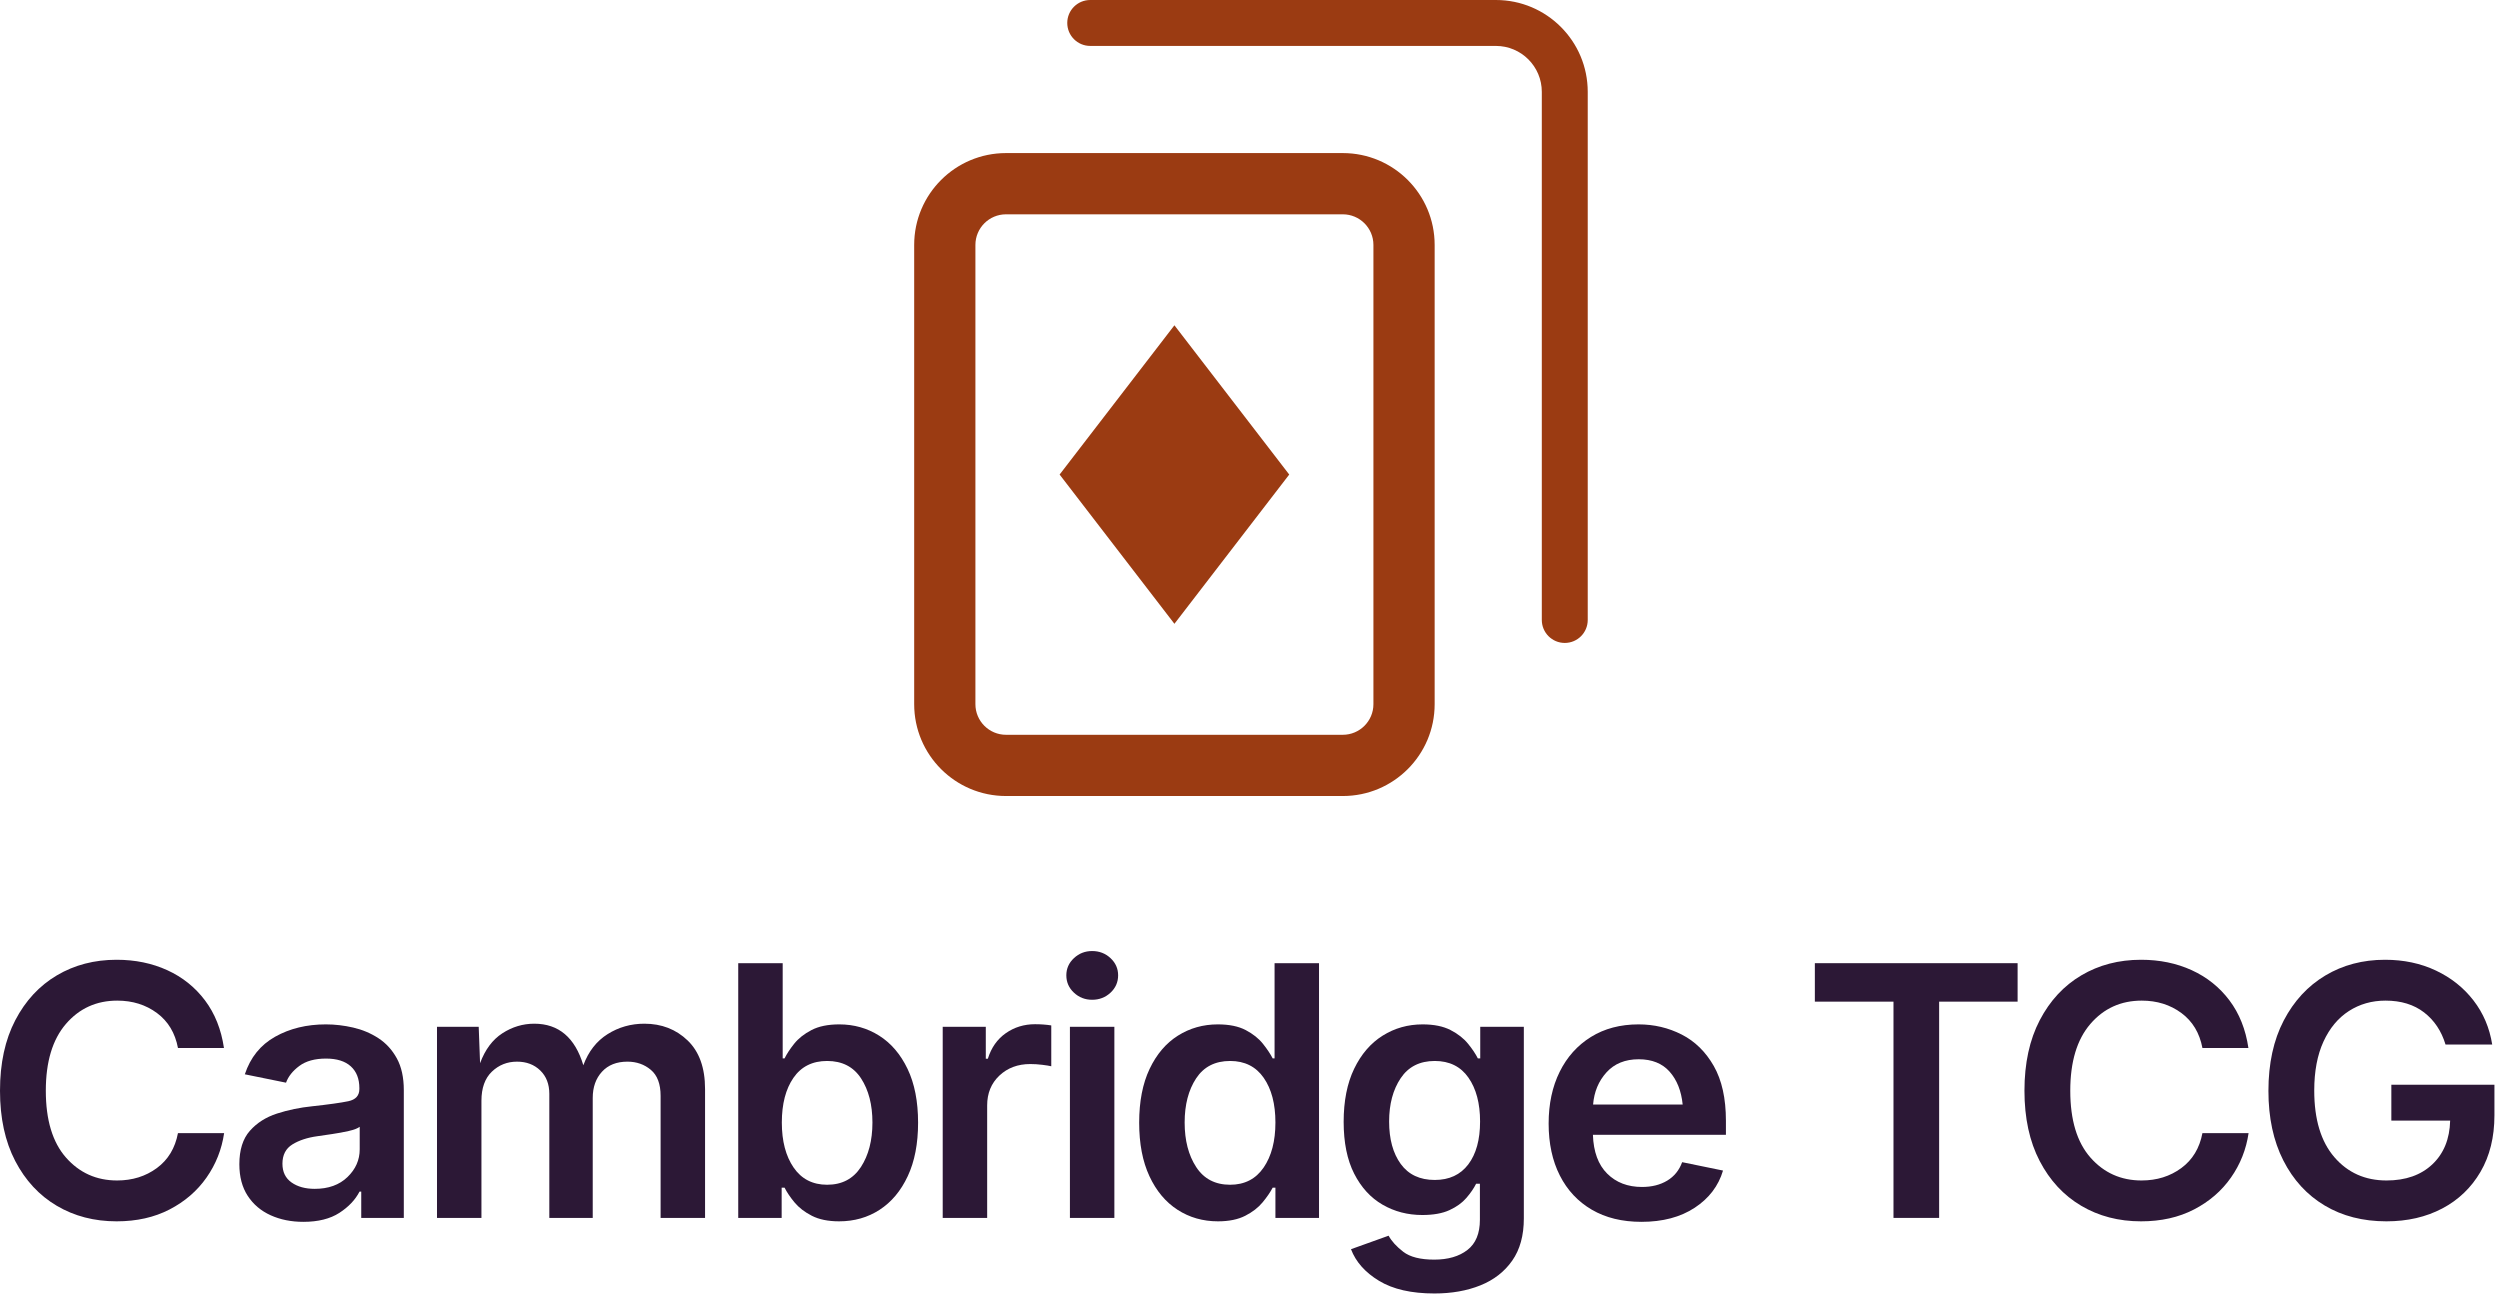
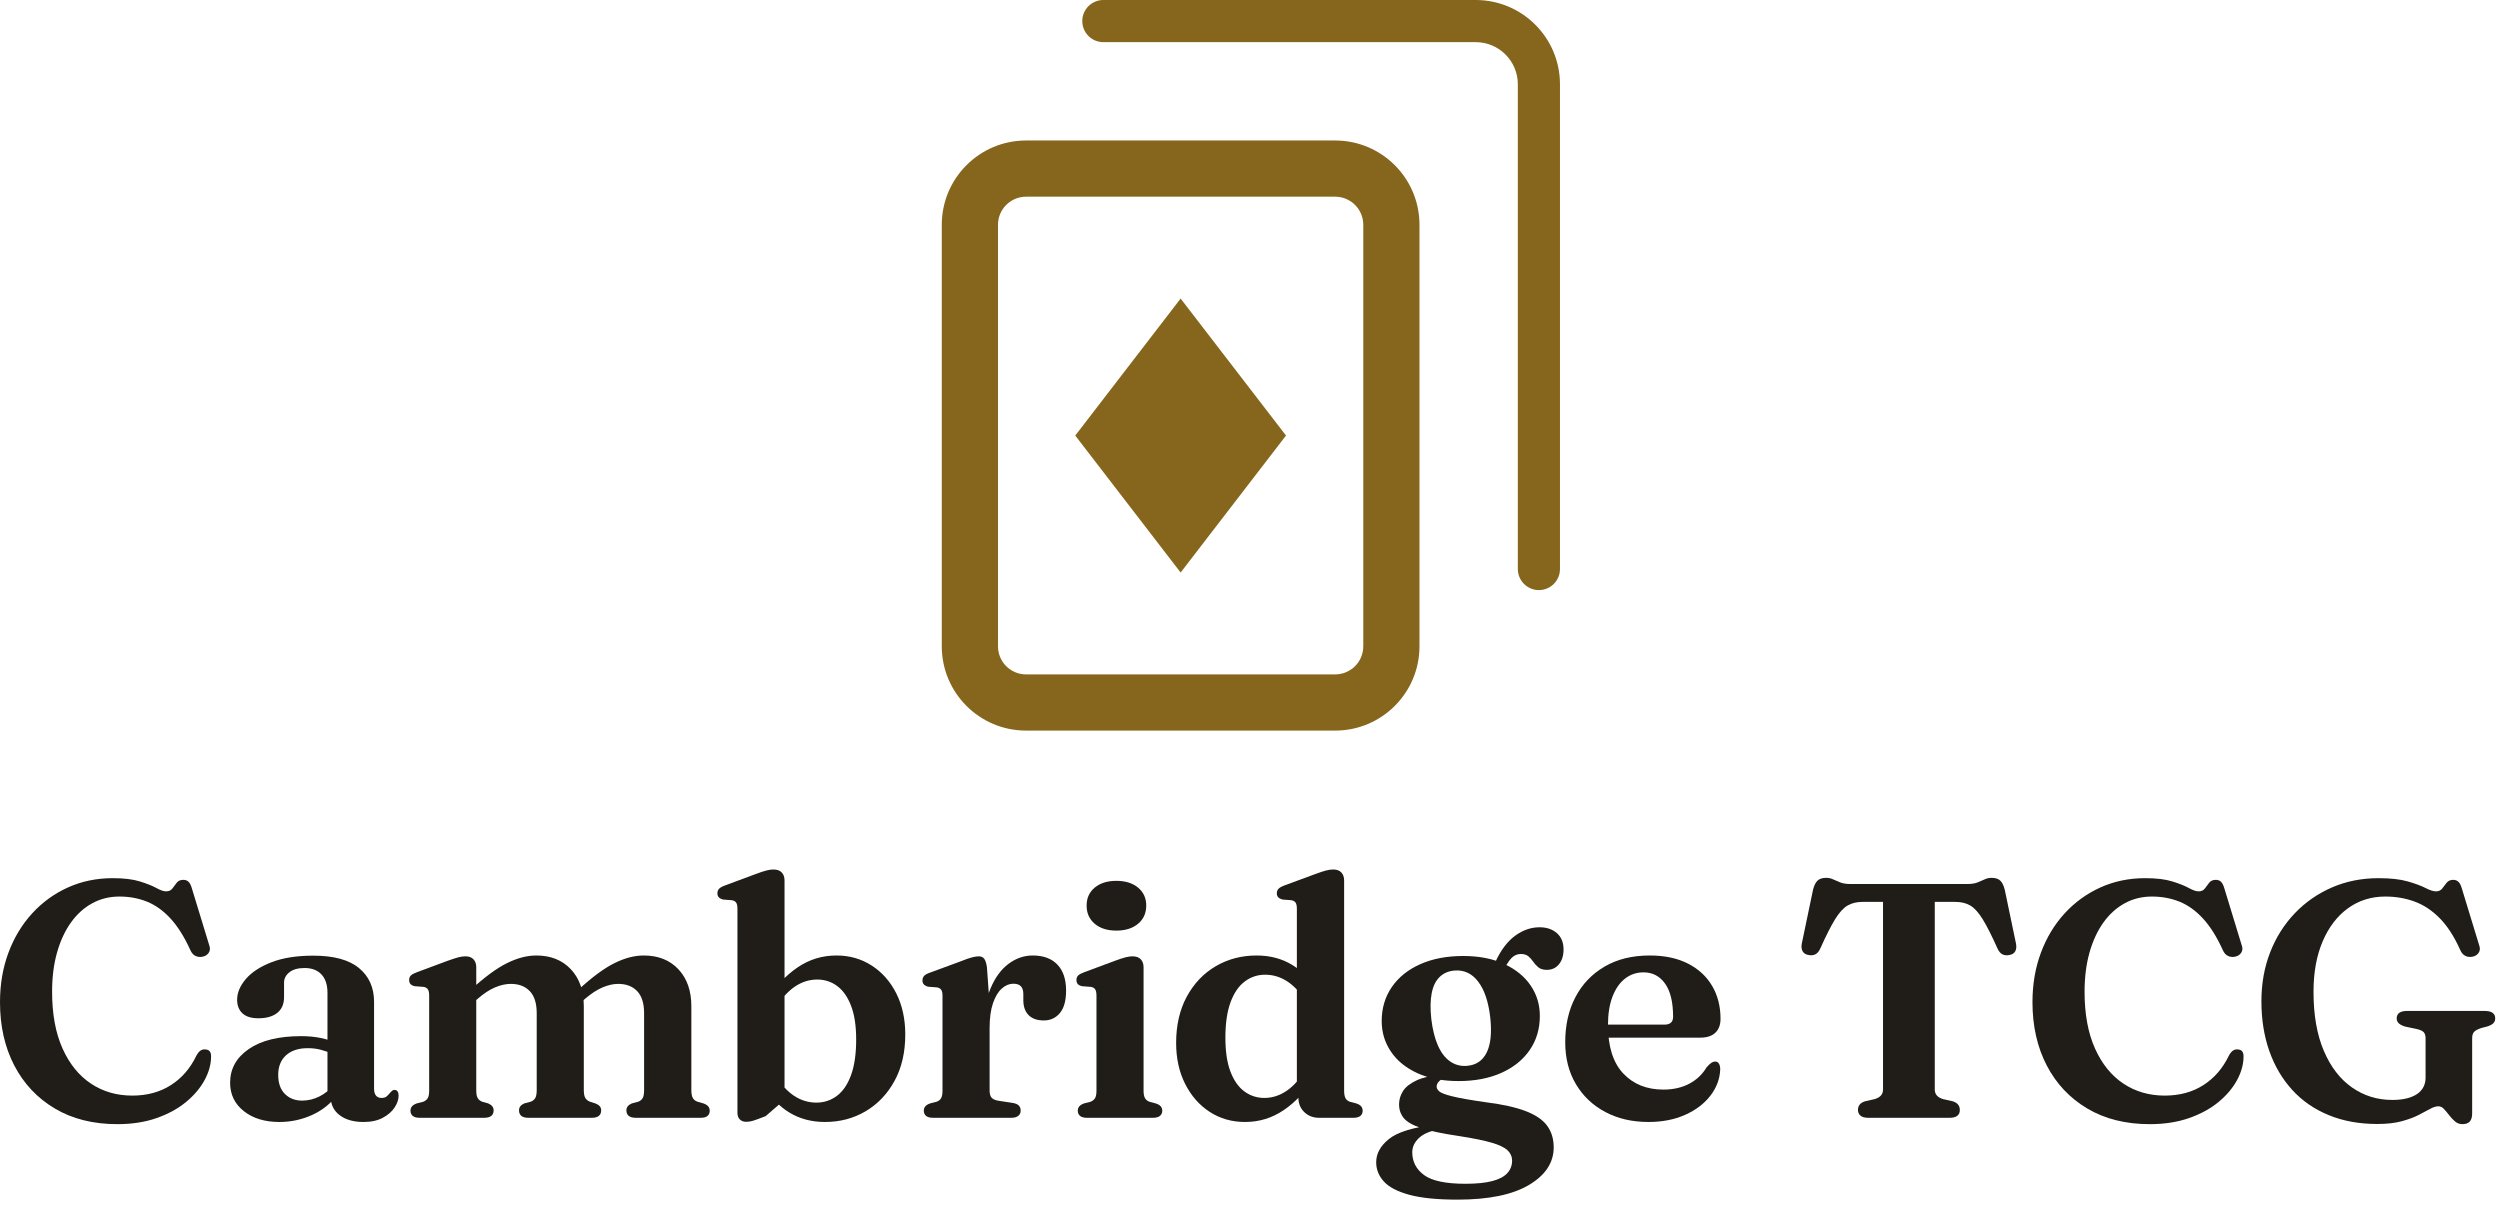
- <svg xmlns="http://www.w3.org/2000/svg" width="402" height="208" viewBox="0 0 402 208">
+ <svg xmlns="http://www.w3.org/2000/svg" width="438" height="211" viewBox="0 0 438 211">
  <g id="cambridge-tcg">
    <g id="mark">
-       <path id="mark-back-card" d="M175.308 0 L240.538 0 C248.696 0 255.308 6.612 255.308 14.769 L255.308 99.692 C255.308 101.731 253.655 103.385 251.615 103.385 C249.576 103.385 247.923 101.731 247.923 99.692 L247.923 14.769 C247.923 10.691 244.617 7.385 240.538 7.385 L175.308 7.385 C173.269 7.385 171.615 5.731 171.615 3.692 C171.615 1.653 173.269 0 175.308 0 Z" fill="#9b3b12" />
-       <path id="mark-front-card" d="M161.769 24.615 L215.923 24.615 C224.08 24.615 230.692 31.228 230.692 39.385 L230.692 113.231 C230.692 121.388 224.08 128 215.923 128 L161.769 128 C153.612 128 147 121.388 147 113.231 L147 39.385 C147 31.228 153.612 24.615 161.769 24.615 Z M161.769 34.462 C159.05 34.462 156.846 36.666 156.846 39.385 L156.846 113.231 C156.846 115.95 159.05 118.154 161.769 118.154 L215.923 118.154 C218.642 118.154 220.846 115.95 220.846 113.231 L220.846 39.385 C220.846 36.666 218.642 34.462 215.923 34.462 Z" fill="#9b3b12" />
-       <path id="mark-pip" d="M188.846 52.308 L207.308 76.308 L188.846 100.308 L170.385 76.308 Z" fill="#9b3b12" />
+       <path id="mark-back-card" d="M193.308 0 L258.538 0 C266.696 0 273.308 6.612 273.308 14.769 L273.308 99.692 C273.308 101.731 271.655 103.385 269.615 103.385 C267.576 103.385 265.923 101.731 265.923 99.692 L265.923 14.769 C265.923 10.691 262.617 7.385 258.538 7.385 L193.308 7.385 C191.269 7.385 189.615 5.731 189.615 3.692 C189.615 1.653 191.269 0 193.308 0 Z" fill="#86661c" />
+       <path id="mark-front-card" d="M179.769 24.615 L233.923 24.615 C242.08 24.615 248.692 31.228 248.692 39.385 L248.692 113.231 C248.692 121.388 242.08 128 233.923 128 L179.769 128 C171.612 128 165 121.388 165 113.231 L165 39.385 C165 31.228 171.612 24.615 179.769 24.615 Z M179.769 34.462 C177.05 34.462 174.846 36.666 174.846 39.385 L174.846 113.231 C174.846 115.95 177.05 118.154 179.769 118.154 L233.923 118.154 C236.642 118.154 238.846 115.95 238.846 113.231 L238.846 39.385 C238.846 36.666 236.642 34.462 233.923 34.462 Z" fill="#86661c" />
+       <path id="mark-pip" d="M206.846 52.308 L225.308 76.308 L206.846 100.308 L188.385 76.308 Z" fill="#86661c" />
    </g>
    <g id="wordmark">
-       <path d="M18.748 196.39 C15.156 196.39 11.949 195.556 9.127 193.888 C6.304 192.22 4.078 189.82 2.447 186.686 C0.816 183.552 0 179.786 0 175.387 C0 170.971 0.82 167.191 2.46 164.048 C4.101 160.905 6.332 158.5 9.154 156.832 C11.976 155.164 15.174 154.33 18.748 154.33 C21.735 154.33 24.452 154.889 26.899 156.007 C29.346 157.125 31.366 158.742 32.96 160.859 C34.555 162.976 35.572 165.528 36.012 168.515 L28.617 168.515 C28.159 166.096 27.032 164.222 25.236 162.893 C23.44 161.565 21.314 160.9 18.858 160.9 C15.504 160.9 12.751 162.151 10.597 164.653 C8.444 167.154 7.367 170.733 7.367 175.387 C7.367 180.097 8.449 183.68 10.611 186.136 C12.774 188.592 15.513 189.82 18.831 189.82 C21.286 189.82 23.417 189.155 25.222 187.827 C27.027 186.498 28.159 184.624 28.617 182.205 L36.039 182.205 C35.654 184.826 34.711 187.208 33.208 189.352 C31.705 191.497 29.726 193.206 27.27 194.479 C24.814 195.753 21.974 196.39 18.748 196.39 Z" fill="#2c1836" />
-       <path d="M48.769 196.472 C46.827 196.472 45.077 196.119 43.519 195.414 C41.961 194.708 40.733 193.668 39.835 192.294 C38.937 190.919 38.488 189.224 38.488 187.208 C38.488 184.899 39.052 183.108 40.179 181.834 C41.306 180.56 42.763 179.635 44.55 179.057 C46.336 178.48 48.22 178.091 50.199 177.889 C52.875 177.596 54.808 177.326 55.999 177.078 C57.19 176.831 57.786 176.176 57.786 175.113 L57.786 174.975 C57.786 173.472 57.328 172.304 56.412 171.47 C55.495 170.636 54.167 170.219 52.426 170.219 C50.629 170.219 49.2 170.613 48.137 171.401 C47.074 172.189 46.359 173.087 45.993 174.095 L39.368 172.748 C40.266 170.036 41.892 168.02 44.247 166.701 C46.602 165.381 49.319 164.721 52.398 164.721 C53.846 164.721 55.307 164.891 56.783 165.23 C58.258 165.569 59.61 166.137 60.837 166.934 C62.065 167.732 63.055 168.813 63.806 170.178 C64.558 171.543 64.933 173.252 64.933 175.305 L64.933 195.84 L58.088 195.84 L58.088 191.607 L57.814 191.607 C57.135 192.926 56.054 194.067 54.57 195.029 C53.085 195.991 51.152 196.472 48.769 196.472 Z M50.611 191.167 C52.81 191.167 54.565 190.534 55.875 189.27 C57.186 188.005 57.841 186.521 57.841 184.817 L57.841 181.188 C57.511 181.444 56.925 181.669 56.082 181.861 C55.239 182.054 54.345 182.219 53.401 182.356 C52.458 182.494 51.674 182.608 51.051 182.7 C49.438 182.92 48.096 183.36 47.024 184.019 C45.952 184.679 45.416 185.715 45.416 187.126 C45.416 188.445 45.901 189.449 46.873 190.136 C47.844 190.823 49.09 191.167 50.611 191.167 Z" fill="#2c1836" />
-       <path d="M70.269 195.84 L70.269 165.106 L76.976 165.106 L77.196 170.962 C78.003 168.781 79.198 167.177 80.784 166.151 C82.369 165.125 84.078 164.611 85.91 164.611 C89.832 164.611 92.462 166.838 93.8 171.291 C94.625 169.074 95.926 167.406 97.704 166.288 C99.481 165.17 101.451 164.611 103.614 164.611 C106.381 164.611 108.7 165.509 110.569 167.305 C112.438 169.101 113.373 171.704 113.373 175.113 L113.373 195.84 L106.225 195.84 L106.225 176.212 C106.225 174.306 105.703 172.913 104.659 172.034 C103.614 171.154 102.359 170.714 100.892 170.714 C99.151 170.714 97.786 171.255 96.796 172.336 C95.807 173.417 95.312 174.819 95.312 176.542 L95.312 195.84 L88.33 195.84 L88.33 175.882 C88.33 174.325 87.844 173.074 86.873 172.13 C85.901 171.186 84.655 170.714 83.134 170.714 C81.558 170.714 80.211 171.25 79.093 172.322 C77.975 173.394 77.416 174.957 77.416 177.009 L77.416 195.84 Z" fill="#2c1836" />
-       <path d="M134.927 196.39 C133.168 196.39 131.706 196.092 130.543 195.496 C129.379 194.901 128.449 194.181 127.752 193.338 C127.056 192.495 126.524 191.707 126.158 190.974 L125.691 190.974 L125.691 195.84 L118.708 195.84 L118.708 154.88 L125.856 154.88 L125.856 170.192 L126.158 170.192 C126.506 169.477 127.019 168.694 127.697 167.842 C128.375 166.989 129.301 166.256 130.474 165.642 C131.647 165.028 133.14 164.721 134.955 164.721 C137.319 164.721 139.458 165.326 141.374 166.536 C143.289 167.745 144.81 169.528 145.937 171.883 C147.064 174.237 147.628 177.119 147.628 180.528 C147.628 183.9 147.073 186.768 145.964 189.132 C144.856 191.497 143.348 193.297 141.442 194.534 C139.536 195.771 137.365 196.39 134.927 196.39 Z M133.003 190.507 C135.385 190.507 137.195 189.559 138.432 187.662 C139.669 185.765 140.288 183.378 140.288 180.501 C140.288 177.642 139.678 175.278 138.46 173.408 C137.241 171.539 135.422 170.604 133.003 170.604 C130.639 170.604 128.834 171.507 127.587 173.312 C126.341 175.117 125.718 177.513 125.718 180.501 C125.718 183.488 126.35 185.902 127.615 187.744 C128.879 189.586 130.675 190.507 133.003 190.507 Z" fill="#2c1836" />
-       <path d="M151.588 195.84 L151.588 165.106 L158.516 165.106 L158.516 170.247 L158.846 170.247 C159.395 168.469 160.358 167.099 161.732 166.137 C163.107 165.175 164.673 164.694 166.433 164.694 C167.349 164.694 168.22 164.758 169.044 164.886 L169.044 171.456 C168.751 171.383 168.275 171.305 167.615 171.223 C166.955 171.14 166.305 171.099 165.663 171.099 C163.666 171.099 162.012 171.718 160.701 172.955 C159.391 174.192 158.736 175.791 158.736 177.752 L158.736 195.84 Z" fill="#2c1836" />
-       <path d="M172.043 195.84 L172.043 165.106 L179.19 165.106 L179.19 195.84 Z M175.617 160.763 C174.48 160.763 173.505 160.383 172.689 159.622 C171.873 158.861 171.466 157.931 171.466 156.832 C171.466 155.751 171.873 154.83 172.689 154.069 C173.505 153.308 174.48 152.928 175.617 152.928 C176.771 152.928 177.756 153.308 178.572 154.069 C179.387 154.83 179.795 155.751 179.795 156.832 C179.795 157.931 179.387 158.861 178.572 159.622 C177.756 160.383 176.771 160.763 175.617 160.763 Z" fill="#2c1836" />
-       <path d="M195.851 196.39 C193.432 196.39 191.265 195.771 189.35 194.534 C187.435 193.297 185.928 191.497 184.828 189.132 C183.728 186.768 183.179 183.9 183.179 180.528 C183.179 177.119 183.738 174.237 184.856 171.883 C185.973 169.528 187.49 167.745 189.405 166.536 C191.32 165.326 193.46 164.721 195.824 164.721 C197.657 164.721 199.155 165.028 200.319 165.642 C201.482 166.256 202.403 166.989 203.081 167.842 C203.759 168.694 204.282 169.477 204.648 170.192 L204.951 170.192 L204.951 154.88 L212.098 154.88 L212.098 195.84 L205.088 195.84 L205.088 190.974 L204.648 190.974 C204.263 191.707 203.723 192.495 203.026 193.338 C202.33 194.181 201.4 194.901 200.236 195.496 C199.072 196.092 197.611 196.39 195.851 196.39 Z M197.803 190.507 C200.131 190.507 201.927 189.586 203.191 187.744 C204.456 185.902 205.088 183.488 205.088 180.501 C205.088 177.513 204.46 175.117 203.205 173.312 C201.95 171.507 200.149 170.604 197.803 170.604 C195.384 170.604 193.561 171.539 192.333 173.408 C191.105 175.278 190.491 177.642 190.491 180.501 C190.491 183.378 191.109 185.765 192.347 187.662 C193.584 189.559 195.402 190.507 197.803 190.507 Z" fill="#2c1836" />
-       <path d="M230.656 207.991 C226.954 207.991 223.985 207.312 221.749 205.956 C219.513 204.6 218.011 202.905 217.241 200.871 L223.289 198.699 C223.765 199.579 224.549 200.44 225.639 201.283 C226.729 202.126 228.393 202.548 230.628 202.548 C232.846 202.548 234.624 202.03 235.961 200.994 C237.299 199.959 237.968 198.342 237.968 196.142 L237.968 190.342 L237.363 190.342 C236.997 191.075 236.475 191.836 235.797 192.624 C235.118 193.412 234.211 194.067 233.075 194.589 C231.939 195.112 230.482 195.373 228.704 195.373 C226.358 195.373 224.228 194.818 222.313 193.71 C220.398 192.601 218.876 190.938 217.749 188.72 C216.622 186.503 216.059 183.726 216.059 180.391 C216.059 177.037 216.622 174.192 217.749 171.855 C218.876 169.518 220.402 167.745 222.326 166.536 C224.251 165.326 226.395 164.721 228.759 164.721 C230.573 164.721 232.067 165.024 233.24 165.629 C234.413 166.233 235.348 166.962 236.044 167.814 C236.74 168.666 237.272 169.459 237.638 170.192 L238.023 170.192 L238.023 165.106 L245.033 165.106 L245.033 195.922 C245.033 198.671 244.41 200.935 243.164 202.712 C241.918 204.49 240.213 205.814 238.051 206.685 C235.888 207.555 233.423 207.991 230.656 207.991 Z M230.711 189.737 C233.038 189.737 234.834 188.903 236.099 187.236 C237.363 185.568 237.996 183.268 237.996 180.336 C237.996 177.422 237.373 175.071 236.126 173.285 C234.88 171.498 233.075 170.604 230.711 170.604 C228.292 170.604 226.464 171.53 225.227 173.381 C223.99 175.232 223.371 177.55 223.371 180.336 C223.371 183.176 223.994 185.453 225.24 187.167 C226.487 188.88 228.31 189.737 230.711 189.737 Z" fill="#2c1836" />
-       <path d="M263.948 196.472 C260.851 196.472 258.189 195.822 255.963 194.52 C253.736 193.219 252.022 191.387 250.822 189.022 C249.622 186.658 249.021 183.873 249.021 180.666 C249.021 177.513 249.612 174.741 250.795 172.35 C251.977 169.958 253.653 168.089 255.825 166.742 C257.997 165.395 260.549 164.721 263.481 164.721 C265.974 164.721 268.287 165.267 270.422 166.357 C272.557 167.447 274.275 169.134 275.577 171.415 C276.878 173.697 277.528 176.634 277.528 180.226 L277.528 182.48 L256.141 182.48 C256.233 185.211 256.998 187.291 258.437 188.72 C259.875 190.15 261.74 190.864 264.031 190.864 C265.607 190.864 266.959 190.525 268.086 189.847 C269.213 189.169 270.015 188.179 270.491 186.878 L277.061 188.225 C276.328 190.699 274.812 192.692 272.512 194.204 C270.212 195.716 267.357 196.472 263.948 196.472 Z M256.169 177.614 L270.574 177.614 C270.354 175.415 269.653 173.651 268.471 172.322 C267.288 170.994 265.634 170.329 263.509 170.329 C261.328 170.329 259.6 171.03 258.327 172.432 C257.053 173.834 256.334 175.562 256.169 177.614 Z" fill="#2c1836" />
-       <path d="M291.828 161.065 L291.828 154.88 L324.431 154.88 L324.431 161.065 L311.813 161.065 L311.813 195.84 L304.473 195.84 L304.473 161.065 Z" fill="#2c1836" />
-       <path d="M344.281 196.39 C340.689 196.39 337.481 195.556 334.659 193.888 C331.837 192.22 329.61 189.82 327.979 186.686 C326.348 183.552 325.532 179.786 325.532 175.387 C325.532 170.971 326.353 167.191 327.993 164.048 C329.633 160.905 331.864 158.5 334.687 156.832 C337.509 155.164 340.707 154.33 344.281 154.33 C347.268 154.33 349.985 154.889 352.431 156.007 C354.878 157.125 356.898 158.742 358.493 160.859 C360.087 162.976 361.104 165.528 361.544 168.515 L354.15 168.515 C353.691 166.096 352.564 164.222 350.768 162.893 C348.972 161.565 346.846 160.9 344.391 160.9 C341.037 160.9 338.283 162.151 336.13 164.653 C333.976 167.154 332.9 170.733 332.9 175.387 C332.9 180.097 333.981 183.68 336.144 186.136 C338.306 188.592 341.046 189.82 344.363 189.82 C346.819 189.82 348.949 189.155 350.754 187.827 C352.56 186.498 353.691 184.624 354.15 182.205 L361.572 182.205 C361.187 184.826 360.243 187.208 358.74 189.352 C357.238 191.497 355.258 193.206 352.802 194.479 C350.347 195.753 347.506 196.39 344.281 196.39 Z" fill="#2c1836" />
-       <path d="M383.731 196.39 C379.956 196.39 376.648 195.542 373.807 193.847 C370.966 192.152 368.749 189.733 367.154 186.59 C365.56 183.447 364.763 179.722 364.763 175.415 C364.763 171.017 365.583 167.246 367.223 164.103 C368.863 160.96 371.095 158.545 373.917 156.859 C376.739 155.173 379.937 154.33 383.511 154.33 C386.517 154.33 389.243 154.907 391.689 156.062 C394.136 157.217 396.152 158.82 397.737 160.873 C399.322 162.925 400.326 165.29 400.747 167.965 L393.242 167.965 C392.583 165.784 391.433 164.062 389.792 162.797 C388.152 161.533 386.086 160.9 383.593 160.9 C381.394 160.9 379.429 161.459 377.697 162.577 C375.965 163.695 374.604 165.331 373.615 167.484 C372.625 169.638 372.13 172.263 372.13 175.36 C372.13 179.997 373.207 183.566 375.36 186.067 C377.514 188.569 380.313 189.82 383.758 189.82 C386.837 189.82 389.293 188.954 391.126 187.222 C392.958 185.49 393.911 183.149 393.985 180.198 L384.528 180.198 L384.528 174.425 L401.105 174.425 L401.105 179.346 C401.105 182.846 400.358 185.875 398.864 188.431 C397.37 190.988 395.318 192.954 392.706 194.328 C390.095 195.703 387.103 196.39 383.731 196.39 Z" fill="#2c1836" />
+       <path d="M36.981 185.073 C36.981 186.439 36.606 187.819 35.855 189.213 C35.104 190.608 34.021 191.89 32.607 193.061 C31.193 194.231 29.472 195.172 27.443 195.884 C25.415 196.596 23.123 196.952 20.568 196.952 C16.335 196.952 12.683 196.04 9.611 194.216 C6.539 192.393 4.169 189.876 2.501 186.668 C0.834 183.459 0 179.768 0 175.594 C0 172.454 0.492 169.562 1.477 166.919 C2.462 164.276 3.847 161.98 5.632 160.029 C7.417 158.079 9.509 156.562 11.908 155.48 C14.307 154.397 16.92 153.856 19.749 153.856 C21.699 153.856 23.284 154.046 24.503 154.427 C25.722 154.807 26.687 155.192 27.399 155.582 C28.111 155.972 28.672 156.167 29.082 156.167 C29.589 156.167 29.964 155.997 30.208 155.655 C30.452 155.314 30.705 154.978 30.969 154.646 C31.232 154.314 31.617 154.149 32.124 154.149 C32.495 154.149 32.797 154.261 33.031 154.485 C33.265 154.709 33.46 155.095 33.616 155.641 L36.688 165.705 C36.844 166.154 36.805 166.558 36.571 166.919 C36.337 167.28 35.986 167.509 35.518 167.607 C35.05 167.704 34.626 167.66 34.245 167.475 C33.865 167.29 33.568 166.953 33.353 166.466 C32.3 164.145 31.139 162.297 29.872 160.922 C28.604 159.547 27.229 158.562 25.746 157.967 C24.264 157.372 22.655 157.074 20.919 157.074 C19.183 157.074 17.593 157.469 16.15 158.259 C14.707 159.049 13.463 160.176 12.42 161.638 C11.376 163.101 10.567 164.852 9.991 166.89 C9.416 168.928 9.128 171.215 9.128 173.751 C9.128 177.671 9.738 180.987 10.957 183.698 C12.176 186.409 13.839 188.462 15.945 189.857 C18.052 191.252 20.46 191.949 23.172 191.949 C25.766 191.949 28.019 191.339 29.93 190.12 C31.842 188.901 33.334 187.18 34.406 184.956 C34.66 184.488 34.923 184.176 35.196 184.02 C35.469 183.864 35.772 183.815 36.103 183.874 C36.415 183.913 36.64 184.035 36.776 184.24 C36.913 184.444 36.981 184.722 36.981 185.073 Z" fill="#201d18" />
+       <path d="M57.929 192.095 L57.929 191.481 L57.373 191.334 L57.373 173.926 C57.373 172.542 57.022 171.474 56.32 170.723 C55.618 169.972 54.633 169.596 53.365 169.596 C52.214 169.596 51.327 169.845 50.703 170.342 C50.078 170.84 49.766 171.44 49.766 172.142 L49.766 174.716 C49.766 175.906 49.371 176.818 48.581 177.452 C47.792 178.086 46.685 178.403 45.261 178.403 C44.032 178.403 43.106 178.115 42.481 177.54 C41.857 176.964 41.545 176.169 41.545 175.155 C41.545 173.926 42.052 172.717 43.067 171.527 C44.081 170.338 45.578 169.357 47.557 168.587 C49.537 167.817 51.98 167.431 54.886 167.431 C58.475 167.431 61.147 168.158 62.903 169.611 C64.658 171.064 65.536 173.029 65.536 175.506 L65.536 190.72 C65.536 191.266 65.648 191.676 65.872 191.949 C66.097 192.222 66.414 192.358 66.823 192.358 C67.252 192.358 67.574 192.256 67.789 192.051 C68.003 191.846 68.189 191.646 68.345 191.451 C68.462 191.315 68.579 191.198 68.696 191.1 C68.813 191.003 68.959 190.954 69.135 190.954 C69.369 190.954 69.544 191.047 69.661 191.232 C69.778 191.417 69.837 191.656 69.837 191.949 C69.837 192.612 69.608 193.3 69.149 194.011 C68.691 194.723 68.003 195.328 67.087 195.825 C66.17 196.323 65.039 196.571 63.693 196.571 C61.937 196.571 60.538 196.172 59.494 195.372 C58.451 194.572 57.929 193.48 57.929 192.095 Z M40.316 189.696 C40.316 187.258 41.409 185.288 43.593 183.786 C45.778 182.284 48.83 181.533 52.751 181.533 C54.018 181.533 55.164 181.641 56.188 181.855 C57.212 182.07 58.095 182.352 58.836 182.704 L58.192 184.635 C57.529 184.322 56.852 184.079 56.159 183.903 C55.467 183.728 54.721 183.64 53.921 183.64 C52.302 183.64 51.034 184.054 50.117 184.883 C49.201 185.712 48.742 186.858 48.742 188.321 C48.742 189.764 49.132 190.876 49.913 191.656 C50.693 192.436 51.697 192.827 52.926 192.827 C53.979 192.827 54.994 192.583 55.969 192.095 C56.944 191.607 57.763 190.935 58.427 190.076 L59.07 191.803 C57.978 193.324 56.525 194.499 54.711 195.328 C52.897 196.157 50.976 196.571 48.947 196.571 C46.392 196.571 44.315 195.938 42.715 194.67 C41.116 193.402 40.316 191.744 40.316 189.696 Z" fill="#201d18" />
+       <path d="M83.441 169.45 L83.441 191.071 C83.441 191.676 83.529 192.119 83.705 192.402 C83.88 192.685 84.144 192.895 84.495 193.031 L85.548 193.324 C86.172 193.597 86.484 193.997 86.484 194.523 C86.484 195.401 85.928 195.84 84.816 195.84 L73.552 195.84 C72.987 195.84 72.572 195.728 72.309 195.504 C72.046 195.279 71.914 194.982 71.914 194.611 C71.914 194.299 72.002 194.041 72.177 193.836 C72.353 193.631 72.626 193.46 72.997 193.324 L74.138 193.031 C74.489 192.895 74.752 192.69 74.928 192.417 C75.103 192.144 75.191 191.695 75.191 191.071 L75.191 174.424 C75.191 173.917 75.113 173.551 74.957 173.327 C74.801 173.102 74.557 172.961 74.225 172.902 L72.675 172.785 C72.324 172.707 72.07 172.581 71.914 172.405 C71.758 172.229 71.68 171.995 71.68 171.703 C71.68 171.371 71.778 171.108 71.973 170.913 C72.168 170.718 72.528 170.523 73.055 170.328 L78.409 168.338 C79.17 168.065 79.779 167.865 80.238 167.739 C80.696 167.612 81.13 167.548 81.54 167.548 C82.164 167.548 82.637 167.724 82.959 168.075 C83.28 168.426 83.441 168.884 83.441 169.45 Z M82.534 175.974 L81.189 174.57 L82.33 173.546 C84.807 171.264 86.957 169.669 88.781 168.763 C90.604 167.856 92.326 167.402 93.945 167.402 C96.48 167.402 98.504 168.207 100.016 169.816 C101.527 171.425 102.283 173.585 102.283 176.296 L102.283 190.983 C102.283 191.627 102.376 192.095 102.561 192.388 C102.746 192.68 103.024 192.895 103.395 193.031 L104.389 193.353 C105.014 193.607 105.326 193.997 105.326 194.523 C105.326 195.401 104.77 195.84 103.658 195.84 L92.599 195.84 C91.487 195.84 90.931 195.401 90.931 194.523 C90.931 193.997 91.234 193.597 91.838 193.324 L92.95 193.031 C93.321 192.895 93.594 192.68 93.769 192.388 C93.945 192.095 94.032 191.627 94.032 190.983 L94.032 177.496 C94.032 175.779 93.628 174.497 92.818 173.648 C92.009 172.8 90.902 172.376 89.498 172.376 C88.62 172.376 87.698 172.581 86.733 172.99 C85.767 173.4 84.768 174.053 83.734 174.95 Z M101.376 175.974 L100.001 174.57 L101.171 173.546 C103.648 171.264 105.794 169.669 107.608 168.763 C109.422 167.856 111.148 167.402 112.786 167.402 C115.322 167.402 117.346 168.207 118.857 169.816 C120.369 171.425 121.125 173.585 121.125 176.296 L121.125 190.983 C121.125 191.627 121.217 192.1 121.403 192.402 C121.588 192.705 121.866 192.914 122.236 193.031 L123.26 193.324 C123.631 193.46 123.904 193.631 124.08 193.836 C124.255 194.041 124.343 194.299 124.343 194.611 C124.343 194.982 124.216 195.279 123.963 195.504 C123.709 195.728 123.299 195.84 122.734 195.84 L111.411 195.84 C110.299 195.84 109.744 195.401 109.744 194.523 C109.744 193.997 110.056 193.597 110.68 193.324 L111.792 193.031 C112.162 192.895 112.43 192.68 112.596 192.388 C112.762 192.095 112.845 191.627 112.845 190.983 L112.845 177.496 C112.845 175.779 112.44 174.497 111.631 173.648 C110.821 172.8 109.714 172.376 108.31 172.376 C107.452 172.376 106.54 172.581 105.574 172.99 C104.609 173.4 103.6 174.053 102.546 174.95 Z" fill="#201d18" />
+       <path d="M137.45 154.236 L137.45 192.68 L134.144 195.547 C133.149 195.938 132.432 196.201 131.994 196.337 C131.555 196.474 131.14 196.542 130.75 196.542 C130.282 196.542 129.907 196.406 129.624 196.133 C129.341 195.86 129.2 195.469 129.2 194.962 L129.2 159.21 C129.2 158.703 129.122 158.342 128.965 158.128 C128.809 157.913 128.566 157.776 128.234 157.718 L126.683 157.601 C126.332 157.503 126.079 157.367 125.923 157.191 C125.767 157.016 125.689 156.791 125.689 156.518 C125.689 156.187 125.786 155.919 125.981 155.714 C126.176 155.509 126.537 155.309 127.064 155.114 L132.418 153.125 C133.198 152.832 133.817 152.627 134.276 152.51 C134.734 152.393 135.139 152.335 135.49 152.335 C136.153 152.335 136.645 152.51 136.967 152.861 C137.289 153.212 137.45 153.671 137.45 154.236 Z M135.753 176.823 L134.407 175.126 C135.968 172.707 137.762 170.815 139.791 169.45 C141.819 168.085 144.072 167.402 146.549 167.402 C148.851 167.402 150.913 167.992 152.737 169.172 C154.561 170.352 155.994 171.981 157.038 174.058 C158.081 176.135 158.603 178.53 158.603 181.241 C158.603 184.361 157.979 187.068 156.731 189.36 C155.482 191.651 153.795 193.426 151.669 194.684 C149.543 195.942 147.163 196.571 144.53 196.571 C142.19 196.571 140.112 196.02 138.299 194.918 C136.485 193.816 134.992 192.222 133.822 190.135 L135.87 188.409 C136.845 190.008 137.933 191.203 139.132 191.993 C140.332 192.783 141.634 193.178 143.038 193.178 C144.364 193.178 145.554 192.788 146.608 192.007 C147.661 191.227 148.49 190.018 149.094 188.379 C149.699 186.741 150.001 184.654 150.001 182.118 C150.001 179.739 149.704 177.774 149.109 176.223 C148.514 174.672 147.705 173.517 146.681 172.756 C145.657 171.995 144.491 171.615 143.184 171.615 C141.761 171.615 140.429 172.044 139.191 172.902 C137.952 173.761 136.806 175.067 135.753 176.823 Z" fill="#201d18" />
+       <path d="M172.325 180.334 C172.325 177.486 172.729 175.102 173.539 173.18 C174.348 171.259 175.406 169.816 176.713 168.85 C178.02 167.885 179.424 167.402 180.926 167.402 C182.799 167.402 184.242 167.934 185.256 168.997 C186.27 170.06 186.778 171.576 186.778 173.546 C186.778 175.301 186.417 176.613 185.695 177.481 C184.973 178.349 184.037 178.783 182.886 178.783 C181.716 178.783 180.824 178.471 180.209 177.847 C179.595 177.223 179.288 176.355 179.288 175.243 L179.288 174.16 C179.288 173.556 179.146 173.102 178.864 172.8 C178.581 172.498 178.137 172.347 177.532 172.347 C176.83 172.347 176.162 172.624 175.528 173.18 C174.894 173.736 174.377 174.59 173.978 175.74 C173.578 176.891 173.378 178.364 173.378 180.158 Z M172.91 169.45 L173.378 176.004 L173.378 191.071 C173.378 191.617 173.49 192.027 173.714 192.3 C173.939 192.573 174.353 192.758 174.958 192.856 L177.445 193.236 C177.913 193.314 178.259 193.46 178.483 193.675 C178.708 193.89 178.82 194.192 178.82 194.582 C178.82 194.972 178.678 195.279 178.395 195.504 C178.113 195.728 177.698 195.84 177.152 195.84 L163.489 195.84 C162.923 195.84 162.509 195.728 162.245 195.504 C161.982 195.279 161.851 194.982 161.851 194.611 C161.851 194.299 161.938 194.041 162.114 193.836 C162.289 193.631 162.562 193.46 162.933 193.324 L164.074 193.031 C164.425 192.914 164.688 192.714 164.864 192.432 C165.04 192.149 165.127 191.695 165.127 191.071 L165.127 174.482 C165.127 173.975 165.049 173.614 164.893 173.4 C164.737 173.185 164.493 173.049 164.162 172.99 L162.611 172.873 C162.26 172.776 162.007 172.639 161.851 172.464 C161.694 172.288 161.616 172.064 161.616 171.791 C161.616 171.459 161.714 171.186 161.909 170.971 C162.104 170.757 162.465 170.562 162.992 170.386 L168.229 168.455 C169.204 168.065 169.921 167.817 170.379 167.709 C170.837 167.602 171.203 167.548 171.476 167.548 C171.905 167.548 172.227 167.695 172.442 167.987 C172.656 168.28 172.812 168.767 172.91 169.45 Z" fill="#201d18" />
+       <path d="M200.353 169.45 L200.353 191.071 C200.353 191.676 200.441 192.124 200.616 192.417 C200.792 192.709 201.055 192.914 201.406 193.031 L202.489 193.324 C202.879 193.441 203.166 193.607 203.352 193.821 C203.537 194.036 203.63 194.299 203.63 194.611 C203.63 194.982 203.493 195.279 203.22 195.504 C202.947 195.728 202.528 195.84 201.962 195.84 L190.464 195.84 C189.898 195.84 189.484 195.728 189.221 195.504 C188.957 195.279 188.826 194.982 188.826 194.611 C188.826 194.299 188.913 194.041 189.089 193.836 C189.264 193.631 189.538 193.46 189.908 193.324 L191.049 193.031 C191.4 192.895 191.664 192.69 191.839 192.417 C192.015 192.144 192.102 191.695 192.102 191.071 L192.102 174.424 C192.102 173.917 192.024 173.551 191.868 173.327 C191.712 173.102 191.468 172.961 191.137 172.902 L189.586 172.785 C189.235 172.707 188.982 172.581 188.826 172.405 C188.67 172.229 188.592 171.995 188.592 171.703 C188.592 171.371 188.689 171.108 188.884 170.913 C189.079 170.718 189.44 170.523 189.967 170.328 L195.321 168.338 C196.101 168.046 196.725 167.841 197.193 167.724 C197.661 167.607 198.061 167.548 198.393 167.548 C199.056 167.548 199.548 167.724 199.87 168.075 C200.192 168.426 200.353 168.884 200.353 169.45 Z M195.584 163.043 C194.004 163.043 192.741 162.643 191.795 161.843 C190.849 161.044 190.376 159.98 190.376 158.654 C190.376 157.347 190.849 156.299 191.795 155.509 C192.741 154.719 194.004 154.324 195.584 154.324 C197.164 154.324 198.432 154.719 199.387 155.509 C200.343 156.299 200.821 157.347 200.821 158.654 C200.821 159.98 200.343 161.044 199.387 161.843 C198.432 162.643 197.164 163.043 195.584 163.043 Z" fill="#201d18" />
+       <path d="M227.474 190.896 L227.211 190.749 L227.211 159.21 C227.211 158.703 227.133 158.342 226.977 158.128 C226.821 157.913 226.577 157.776 226.245 157.718 L224.724 157.601 C224.354 157.503 224.09 157.367 223.934 157.191 C223.778 157.016 223.7 156.791 223.7 156.518 C223.7 156.187 223.798 155.919 223.993 155.714 C224.188 155.509 224.549 155.309 225.075 155.114 L230.459 153.125 C231.2 152.852 231.804 152.652 232.272 152.525 C232.741 152.398 233.17 152.335 233.56 152.335 C234.203 152.335 234.686 152.51 235.008 152.861 C235.33 153.212 235.491 153.671 235.491 154.236 L235.491 191.071 C235.491 191.676 235.574 192.124 235.739 192.417 C235.905 192.709 236.164 192.914 236.515 193.031 L237.627 193.324 C237.997 193.441 238.275 193.607 238.46 193.821 C238.646 194.036 238.738 194.299 238.738 194.611 C238.738 194.982 238.607 195.279 238.343 195.504 C238.08 195.728 237.656 195.84 237.071 195.84 L231.102 195.84 C230.068 195.84 229.205 195.508 228.513 194.845 C227.82 194.182 227.474 193.314 227.474 192.241 Z M206.058 182.733 C206.058 179.612 206.682 176.901 207.931 174.599 C209.179 172.298 210.871 170.523 213.007 169.275 C215.142 168.026 217.527 167.402 220.16 167.402 C222.501 167.402 224.573 167.948 226.377 169.04 C228.181 170.133 229.678 171.732 230.868 173.839 L228.82 175.536 C227.845 173.936 226.753 172.741 225.543 171.952 C224.334 171.162 223.037 170.767 221.652 170.767 C220.326 170.767 219.136 171.162 218.083 171.952 C217.029 172.741 216.201 173.951 215.596 175.579 C214.991 177.208 214.689 179.29 214.689 181.826 C214.689 184.205 214.981 186.171 215.567 187.721 C216.152 189.272 216.961 190.432 217.995 191.203 C219.029 191.973 220.199 192.358 221.506 192.358 C222.93 192.358 224.261 191.924 225.499 191.056 C226.738 190.188 227.874 188.877 228.908 187.121 L230.254 188.818 C228.713 191.237 226.923 193.134 224.885 194.509 C222.847 195.884 220.599 196.571 218.141 196.571 C215.82 196.571 213.753 195.981 211.939 194.801 C210.125 193.621 208.691 191.988 207.638 189.901 C206.585 187.814 206.058 185.424 206.058 182.733 Z" fill="#201d18" />
+       <path d="M260.359 193.119 C257.629 192.729 255.659 192.383 254.449 192.08 C253.24 191.778 252.479 191.49 252.167 191.217 C251.855 190.944 251.699 190.671 251.699 190.398 C251.699 190.067 251.821 189.769 252.065 189.506 C252.309 189.243 252.733 188.974 253.338 188.701 L252.694 188.233 C250.763 188.428 249.246 188.784 248.144 189.301 C247.042 189.818 246.262 190.437 245.804 191.159 C245.346 191.881 245.116 192.661 245.116 193.499 C245.116 194.416 245.389 195.211 245.936 195.884 C246.482 196.557 247.52 197.147 249.051 197.654 C250.583 198.161 252.821 198.629 255.766 199.058 C258.146 199.429 260.003 199.809 261.339 200.199 C262.676 200.589 263.607 201.038 264.133 201.545 C264.66 202.052 264.923 202.647 264.923 203.33 C264.923 204.169 264.65 204.895 264.104 205.509 C263.558 206.124 262.685 206.592 261.486 206.914 C260.286 207.236 258.701 207.397 256.731 207.397 C253.299 207.397 250.89 206.889 249.505 205.875 C248.12 204.861 247.428 203.525 247.428 201.867 C247.428 200.95 247.813 200.126 248.583 199.395 C249.354 198.663 250.48 198.171 251.963 197.917 L251.494 197.04 C247.574 197.508 244.863 198.341 243.361 199.541 C241.859 200.741 241.108 202.101 241.108 203.622 C241.108 204.89 241.557 206.017 242.454 207.002 C243.351 207.987 244.838 208.762 246.916 209.328 C248.993 209.893 251.806 210.176 255.356 210.176 C260.818 210.176 264.992 209.318 267.878 207.601 C270.765 205.885 272.208 203.691 272.208 201.019 C272.208 199.556 271.833 198.302 271.082 197.259 C270.331 196.215 269.088 195.357 267.352 194.684 C265.616 194.011 263.285 193.49 260.359 193.119 Z M261.061 170.474 L263.022 170.767 C263.724 169.323 264.314 168.358 264.792 167.87 C265.27 167.383 265.821 167.139 266.445 167.139 C267.01 167.139 267.454 167.275 267.776 167.548 C268.098 167.821 268.386 168.143 268.639 168.514 C268.893 168.884 269.195 169.211 269.546 169.494 C269.897 169.777 270.385 169.918 271.009 169.918 C271.887 169.918 272.594 169.591 273.13 168.938 C273.666 168.285 273.935 167.422 273.935 166.349 C273.935 165.12 273.545 164.164 272.764 163.482 C271.984 162.799 270.97 162.458 269.722 162.458 C268.239 162.458 266.825 162.945 265.479 163.92 C264.133 164.896 262.992 166.388 262.056 168.397 Z M269.78 177.993 C269.78 176.004 269.239 174.219 268.156 172.639 C267.074 171.059 265.528 169.806 263.519 168.88 C261.51 167.953 259.121 167.49 256.351 167.49 C253.484 167.49 250.978 167.968 248.832 168.923 C246.686 169.879 245.024 171.215 243.844 172.932 C242.664 174.648 242.074 176.638 242.074 178.9 C242.074 180.87 242.615 182.655 243.697 184.254 C244.78 185.854 246.331 187.112 248.349 188.028 C250.368 188.945 252.762 189.403 255.532 189.403 C258.399 189.403 260.901 188.926 263.036 187.97 C265.172 187.014 266.83 185.678 268.01 183.962 C269.19 182.245 269.78 180.256 269.78 177.993 Z M254.888 170.035 C256.546 169.918 257.916 170.576 258.999 172.01 C260.081 173.444 260.779 175.526 261.091 178.256 C261.383 180.929 261.174 182.981 260.462 184.415 C259.75 185.849 258.584 186.624 256.965 186.741 C255.873 186.819 254.893 186.551 254.025 185.936 C253.157 185.322 252.45 184.386 251.904 183.128 C251.358 181.87 250.978 180.334 250.763 178.52 C250.568 176.745 250.592 175.238 250.836 174 C251.08 172.761 251.548 171.81 252.24 171.147 C252.933 170.484 253.815 170.113 254.888 170.035 Z" fill="#201d18" />
+       <path d="M301.436 178.491 C301.436 179.544 301.134 180.358 300.529 180.933 C299.925 181.509 299.047 181.797 297.896 181.797 L279.611 181.797 L279.611 179.515 L291.606 179.515 C292.62 179.515 293.127 179.056 293.127 178.139 C293.127 175.584 292.659 173.648 291.723 172.332 C290.787 171.015 289.529 170.357 287.949 170.357 C286.72 170.357 285.637 170.723 284.701 171.454 C283.765 172.186 283.034 173.239 282.507 174.614 C281.98 175.989 281.717 177.642 281.717 179.573 C281.717 183.337 282.604 186.166 284.379 188.058 C286.154 189.95 288.505 190.896 291.43 190.896 C293.147 190.896 294.654 190.554 295.951 189.872 C297.248 189.189 298.267 188.223 299.008 186.975 C299.359 186.585 299.642 186.322 299.856 186.185 C300.071 186.049 300.286 185.98 300.5 185.98 C300.812 185.98 301.041 186.122 301.188 186.405 C301.334 186.687 301.397 187.034 301.378 187.443 C301.3 189.082 300.72 190.598 299.637 191.993 C298.555 193.387 297.082 194.499 295.219 195.328 C293.356 196.157 291.216 196.571 288.797 196.571 C285.969 196.571 283.458 195.991 281.264 194.831 C279.069 193.67 277.348 192.041 276.1 189.945 C274.851 187.848 274.227 185.395 274.227 182.587 C274.227 179.602 274.822 176.974 276.012 174.702 C277.202 172.429 278.903 170.645 281.117 169.348 C283.331 168.051 285.969 167.402 289.031 167.402 C291.645 167.402 293.878 167.875 295.731 168.821 C297.584 169.767 298.998 171.074 299.973 172.741 C300.949 174.409 301.436 176.325 301.436 178.491 Z" fill="#201d18" />
+       <path d="M324.228 154.88 L344.649 154.88 C345.39 154.88 345.995 154.787 346.463 154.602 C346.931 154.417 347.351 154.236 347.721 154.061 C348.092 153.885 348.492 153.797 348.921 153.797 C349.584 153.797 350.086 153.954 350.427 154.266 C350.769 154.578 351.037 155.114 351.232 155.875 L353.192 165.266 C353.309 165.832 353.27 166.295 353.075 166.656 C352.88 167.017 352.539 167.236 352.051 167.314 C351.603 167.412 351.203 167.378 350.852 167.212 C350.501 167.046 350.208 166.71 349.974 166.203 C348.96 163.94 348.092 162.224 347.37 161.053 C346.648 159.883 345.927 159.083 345.205 158.654 C344.483 158.225 343.596 158.011 342.543 158.011 L338.973 158.011 L338.973 190.866 C338.973 191.315 339.1 191.676 339.354 191.949 C339.607 192.222 339.968 192.427 340.436 192.563 L342.104 192.944 C342.942 193.197 343.362 193.704 343.362 194.465 C343.362 195.382 342.757 195.84 341.548 195.84 L327.329 195.84 C326.705 195.84 326.246 195.713 325.954 195.46 C325.661 195.206 325.515 194.875 325.515 194.465 C325.515 193.704 325.934 193.197 326.773 192.944 L328.441 192.563 C328.909 192.427 329.27 192.222 329.523 191.949 C329.777 191.676 329.904 191.315 329.904 190.866 L329.904 158.011 L326.334 158.011 C325.3 158.011 324.418 158.225 323.686 158.654 C322.955 159.083 322.228 159.883 321.507 161.053 C320.785 162.224 319.917 163.94 318.903 166.203 C318.669 166.71 318.376 167.046 318.025 167.212 C317.674 167.378 317.274 167.412 316.826 167.314 C316.357 167.236 316.021 167.017 315.816 166.656 C315.611 166.295 315.568 165.832 315.685 165.266 L317.645 155.875 C317.84 155.114 318.108 154.578 318.449 154.266 C318.791 153.954 319.293 153.797 319.956 153.797 C320.385 153.797 320.785 153.885 321.156 154.061 C321.526 154.236 321.946 154.417 322.414 154.602 C322.882 154.787 323.486 154.88 324.228 154.88 Z" fill="#201d18" />
+       <path d="M393.07 185.073 C393.07 186.439 392.694 187.819 391.943 189.213 C391.192 190.608 390.11 191.89 388.696 193.061 C387.282 194.231 385.56 195.172 383.532 195.884 C381.503 196.596 379.212 196.952 376.656 196.952 C372.424 196.952 368.772 196.04 365.7 194.216 C362.628 192.393 360.258 189.876 358.59 186.668 C356.923 183.459 356.089 179.768 356.089 175.594 C356.089 172.454 356.581 169.562 357.566 166.919 C358.551 164.276 359.936 161.98 361.721 160.029 C363.505 158.079 365.597 156.562 367.996 155.48 C370.395 154.397 373.009 153.856 375.837 153.856 C377.788 153.856 379.372 154.046 380.592 154.427 C381.811 154.807 382.776 155.192 383.488 155.582 C384.2 155.972 384.761 156.167 385.17 156.167 C385.677 156.167 386.053 155.997 386.297 155.655 C386.54 155.314 386.794 154.978 387.057 154.646 C387.321 154.314 387.706 154.149 388.213 154.149 C388.584 154.149 388.886 154.261 389.12 154.485 C389.354 154.709 389.549 155.095 389.705 155.641 L392.777 165.705 C392.933 166.154 392.894 166.558 392.66 166.919 C392.426 167.28 392.075 167.509 391.607 167.607 C391.139 167.704 390.715 167.66 390.334 167.475 C389.954 167.29 389.656 166.953 389.442 166.466 C388.389 164.145 387.228 162.297 385.96 160.922 C384.692 159.547 383.317 158.562 381.835 157.967 C380.353 157.372 378.743 157.074 377.008 157.074 C375.272 157.074 373.682 157.469 372.239 158.259 C370.795 159.049 369.552 160.176 368.508 161.638 C367.465 163.101 366.655 164.852 366.08 166.89 C365.505 168.928 365.217 171.215 365.217 173.751 C365.217 177.671 365.826 180.987 367.045 183.698 C368.265 186.409 369.927 188.462 372.034 189.857 C374.14 191.252 376.549 191.949 379.26 191.949 C381.854 191.949 384.107 191.339 386.019 190.12 C387.93 188.901 389.422 187.18 390.495 184.956 C390.749 184.488 391.012 184.176 391.285 184.02 C391.558 183.864 391.86 183.815 392.192 183.874 C392.504 183.913 392.728 184.035 392.865 184.24 C393.001 184.444 393.07 184.722 393.07 185.073 Z" fill="#201d18" />
+       <path d="M433.123 195.05 C433.123 195.713 432.981 196.196 432.699 196.498 C432.416 196.801 431.991 196.952 431.426 196.952 C430.919 196.952 430.48 196.791 430.109 196.469 C429.739 196.147 429.397 195.781 429.085 195.372 C428.773 194.962 428.471 194.601 428.178 194.289 C427.886 193.977 427.564 193.821 427.213 193.821 C426.784 193.821 426.291 193.977 425.735 194.289 C425.179 194.601 424.497 194.962 423.687 195.372 C422.878 195.781 421.893 196.142 420.732 196.454 C419.572 196.766 418.163 196.923 416.505 196.923 C413.345 196.923 410.507 196.406 407.991 195.372 C405.475 194.338 403.344 192.866 401.598 190.954 C399.852 189.043 398.516 186.775 397.59 184.152 C396.663 181.528 396.2 178.617 396.2 175.419 C396.2 172.317 396.712 169.455 397.736 166.832 C398.76 164.208 400.204 161.926 402.066 159.985 C403.929 158.045 406.104 156.538 408.591 155.465 C411.077 154.392 413.784 153.856 416.709 153.856 C418.816 153.856 420.528 154.046 421.844 154.427 C423.161 154.807 424.199 155.192 424.96 155.582 C425.721 155.972 426.325 156.167 426.774 156.167 C427.262 156.167 427.632 155.997 427.886 155.655 C428.139 155.314 428.398 154.978 428.661 154.646 C428.924 154.314 429.31 154.149 429.817 154.149 C430.168 154.149 430.465 154.261 430.709 154.485 C430.953 154.709 431.153 155.095 431.309 155.641 L434.381 165.705 C434.537 166.154 434.498 166.558 434.264 166.919 C434.03 167.28 433.679 167.509 433.211 167.607 C432.742 167.704 432.318 167.66 431.938 167.475 C431.557 167.29 431.26 166.953 431.045 166.466 C429.992 164.106 428.793 162.243 427.447 160.878 C426.101 159.512 424.628 158.537 423.029 157.952 C421.43 157.367 419.723 157.074 417.909 157.074 C415.432 157.074 413.247 157.762 411.355 159.137 C409.463 160.512 407.986 162.448 406.923 164.944 C405.86 167.441 405.328 170.377 405.328 173.751 C405.328 177.827 405.928 181.275 407.128 184.093 C408.327 186.912 409.971 189.052 412.058 190.515 C414.145 191.978 416.505 192.709 419.138 192.709 C420.074 192.709 420.903 192.622 421.625 192.446 C422.346 192.271 422.956 192.017 423.453 191.685 C423.951 191.354 424.326 190.944 424.58 190.457 C424.833 189.969 424.96 189.423 424.96 188.818 L424.96 181.884 C424.96 181.416 424.843 181.06 424.609 180.816 C424.375 180.573 423.916 180.382 423.234 180.246 L421.42 179.866 C420.932 179.729 420.557 179.544 420.293 179.31 C420.03 179.076 419.899 178.783 419.899 178.432 C419.899 178.003 420.05 177.676 420.352 177.452 C420.654 177.228 421.118 177.115 421.742 177.115 L435.288 177.115 C435.931 177.115 436.404 177.228 436.707 177.452 C437.009 177.676 437.16 177.993 437.16 178.403 C437.16 178.754 437.058 179.037 436.853 179.251 C436.648 179.466 436.322 179.651 435.873 179.807 L434.761 180.1 C434.196 180.275 433.781 180.485 433.518 180.729 C433.254 180.972 433.123 181.358 433.123 181.884 Z" fill="#201d18" />
    </g>
  </g>
</svg>
